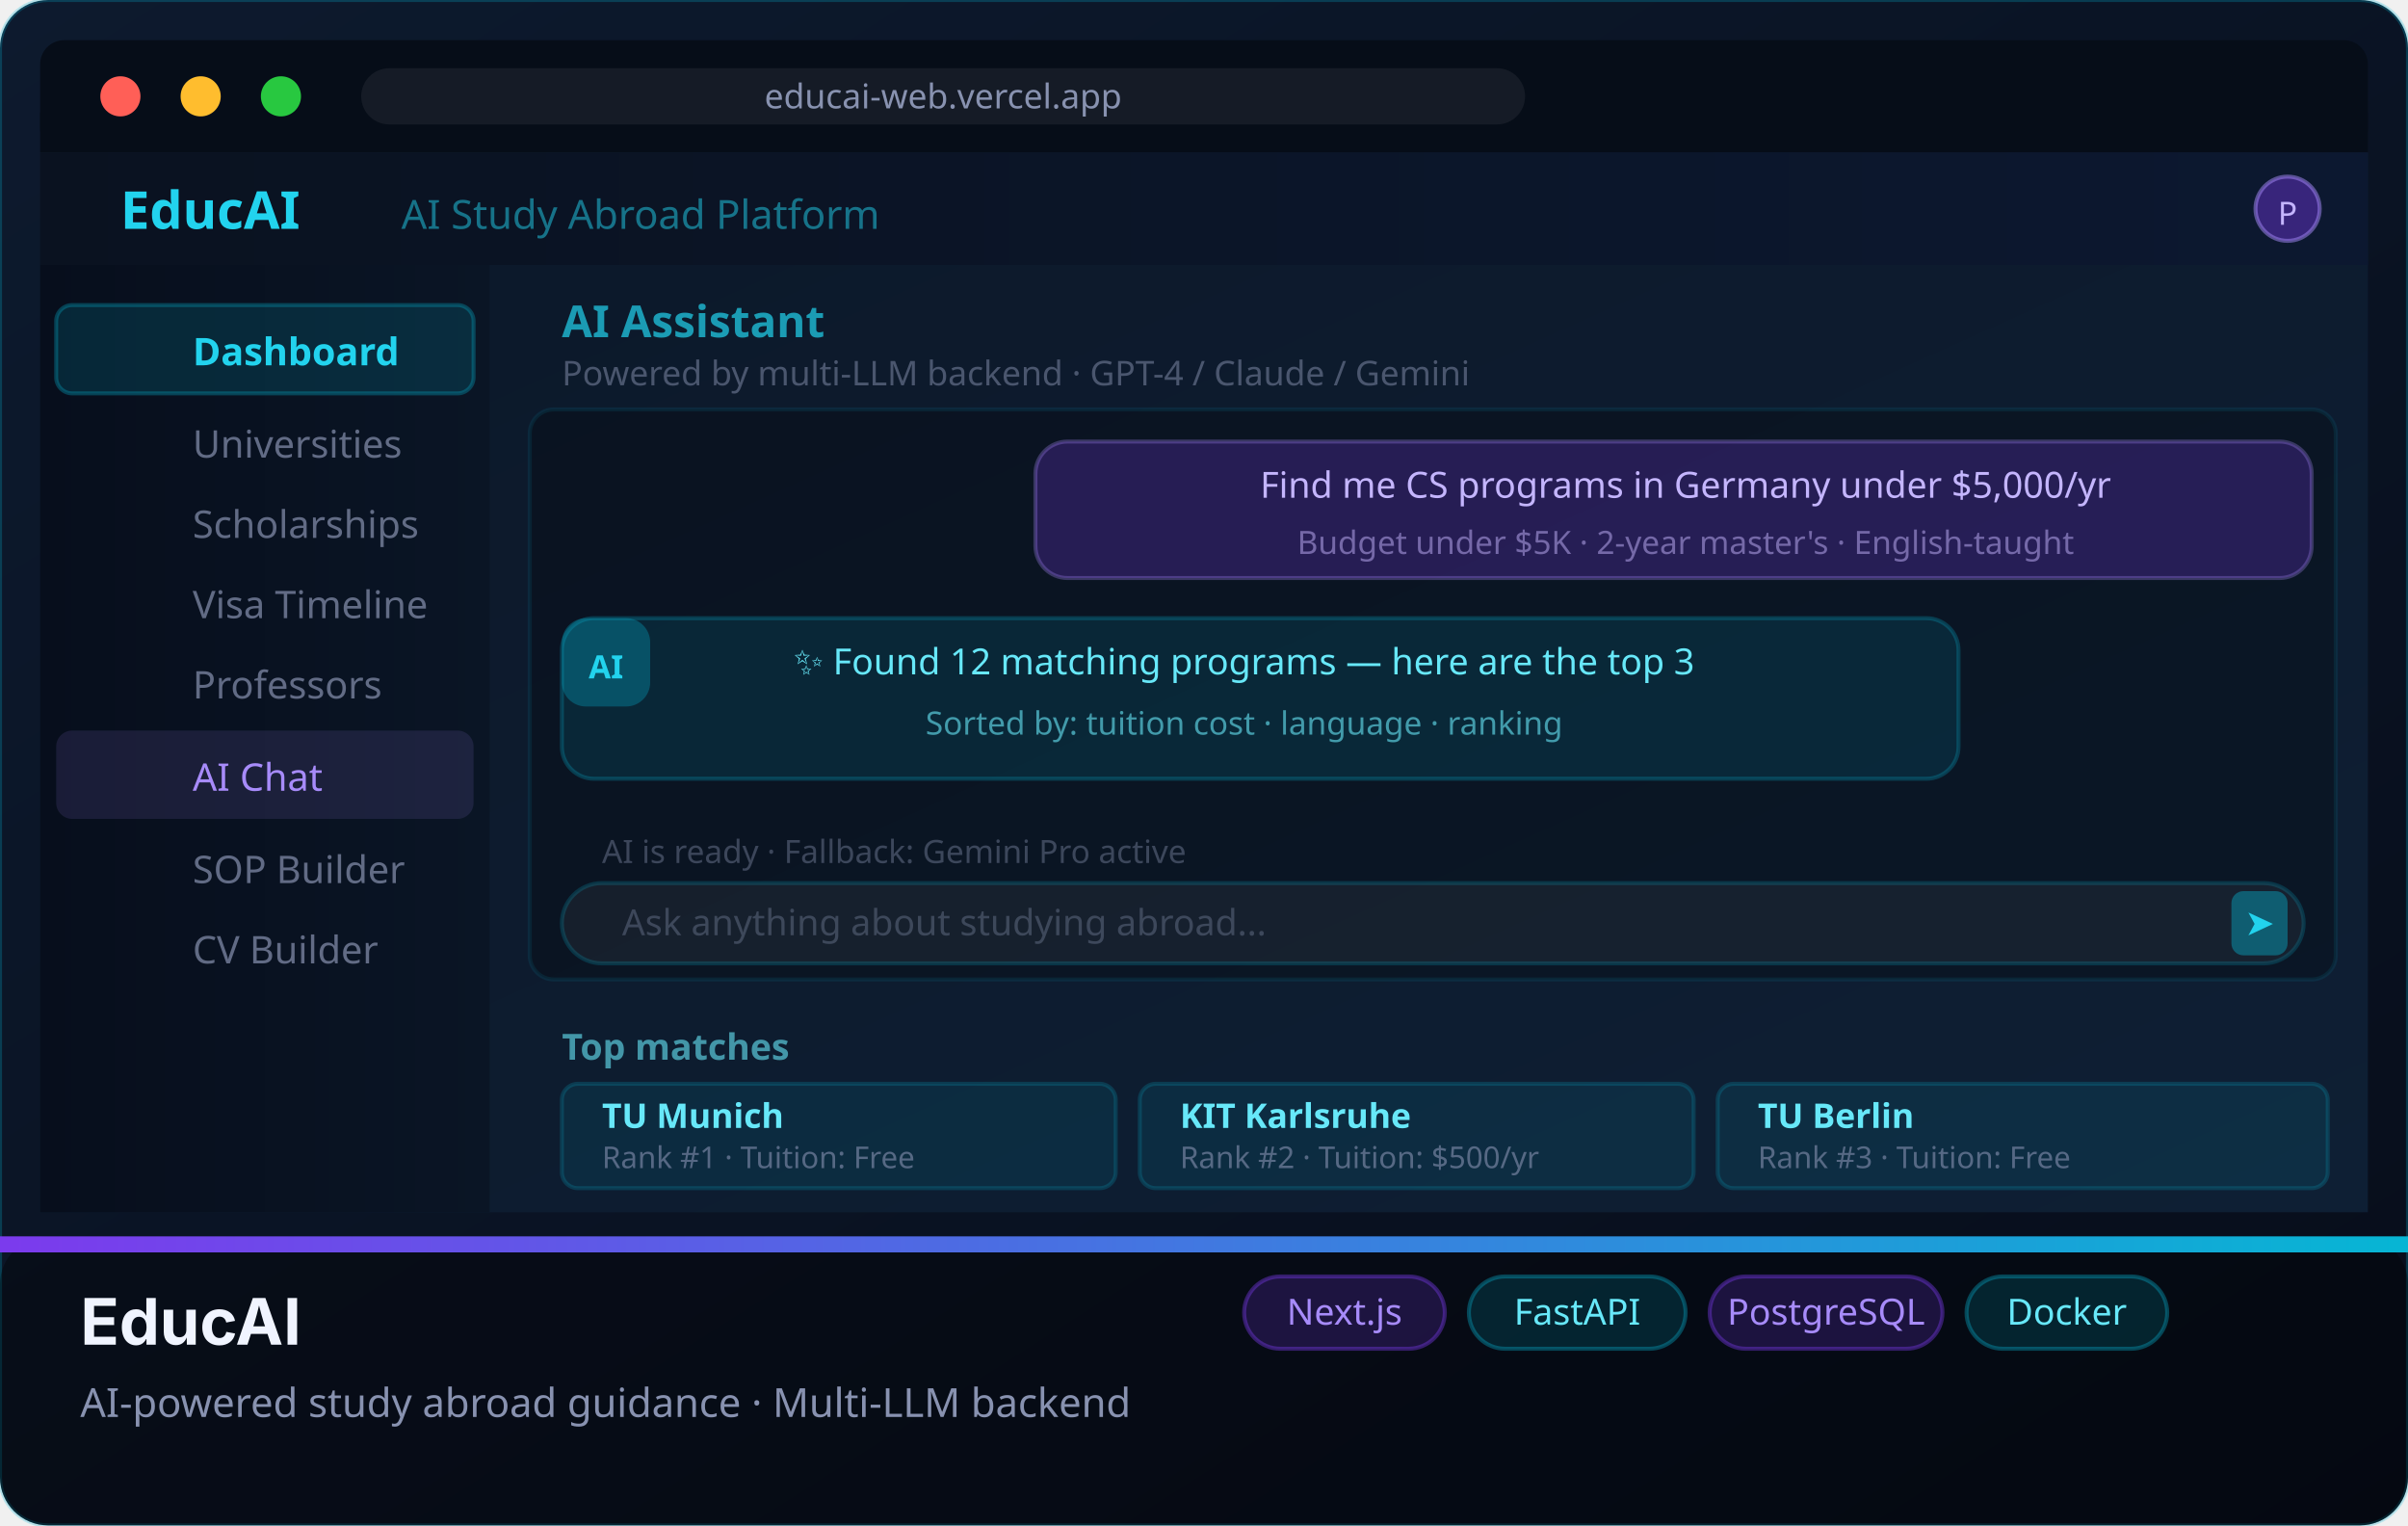
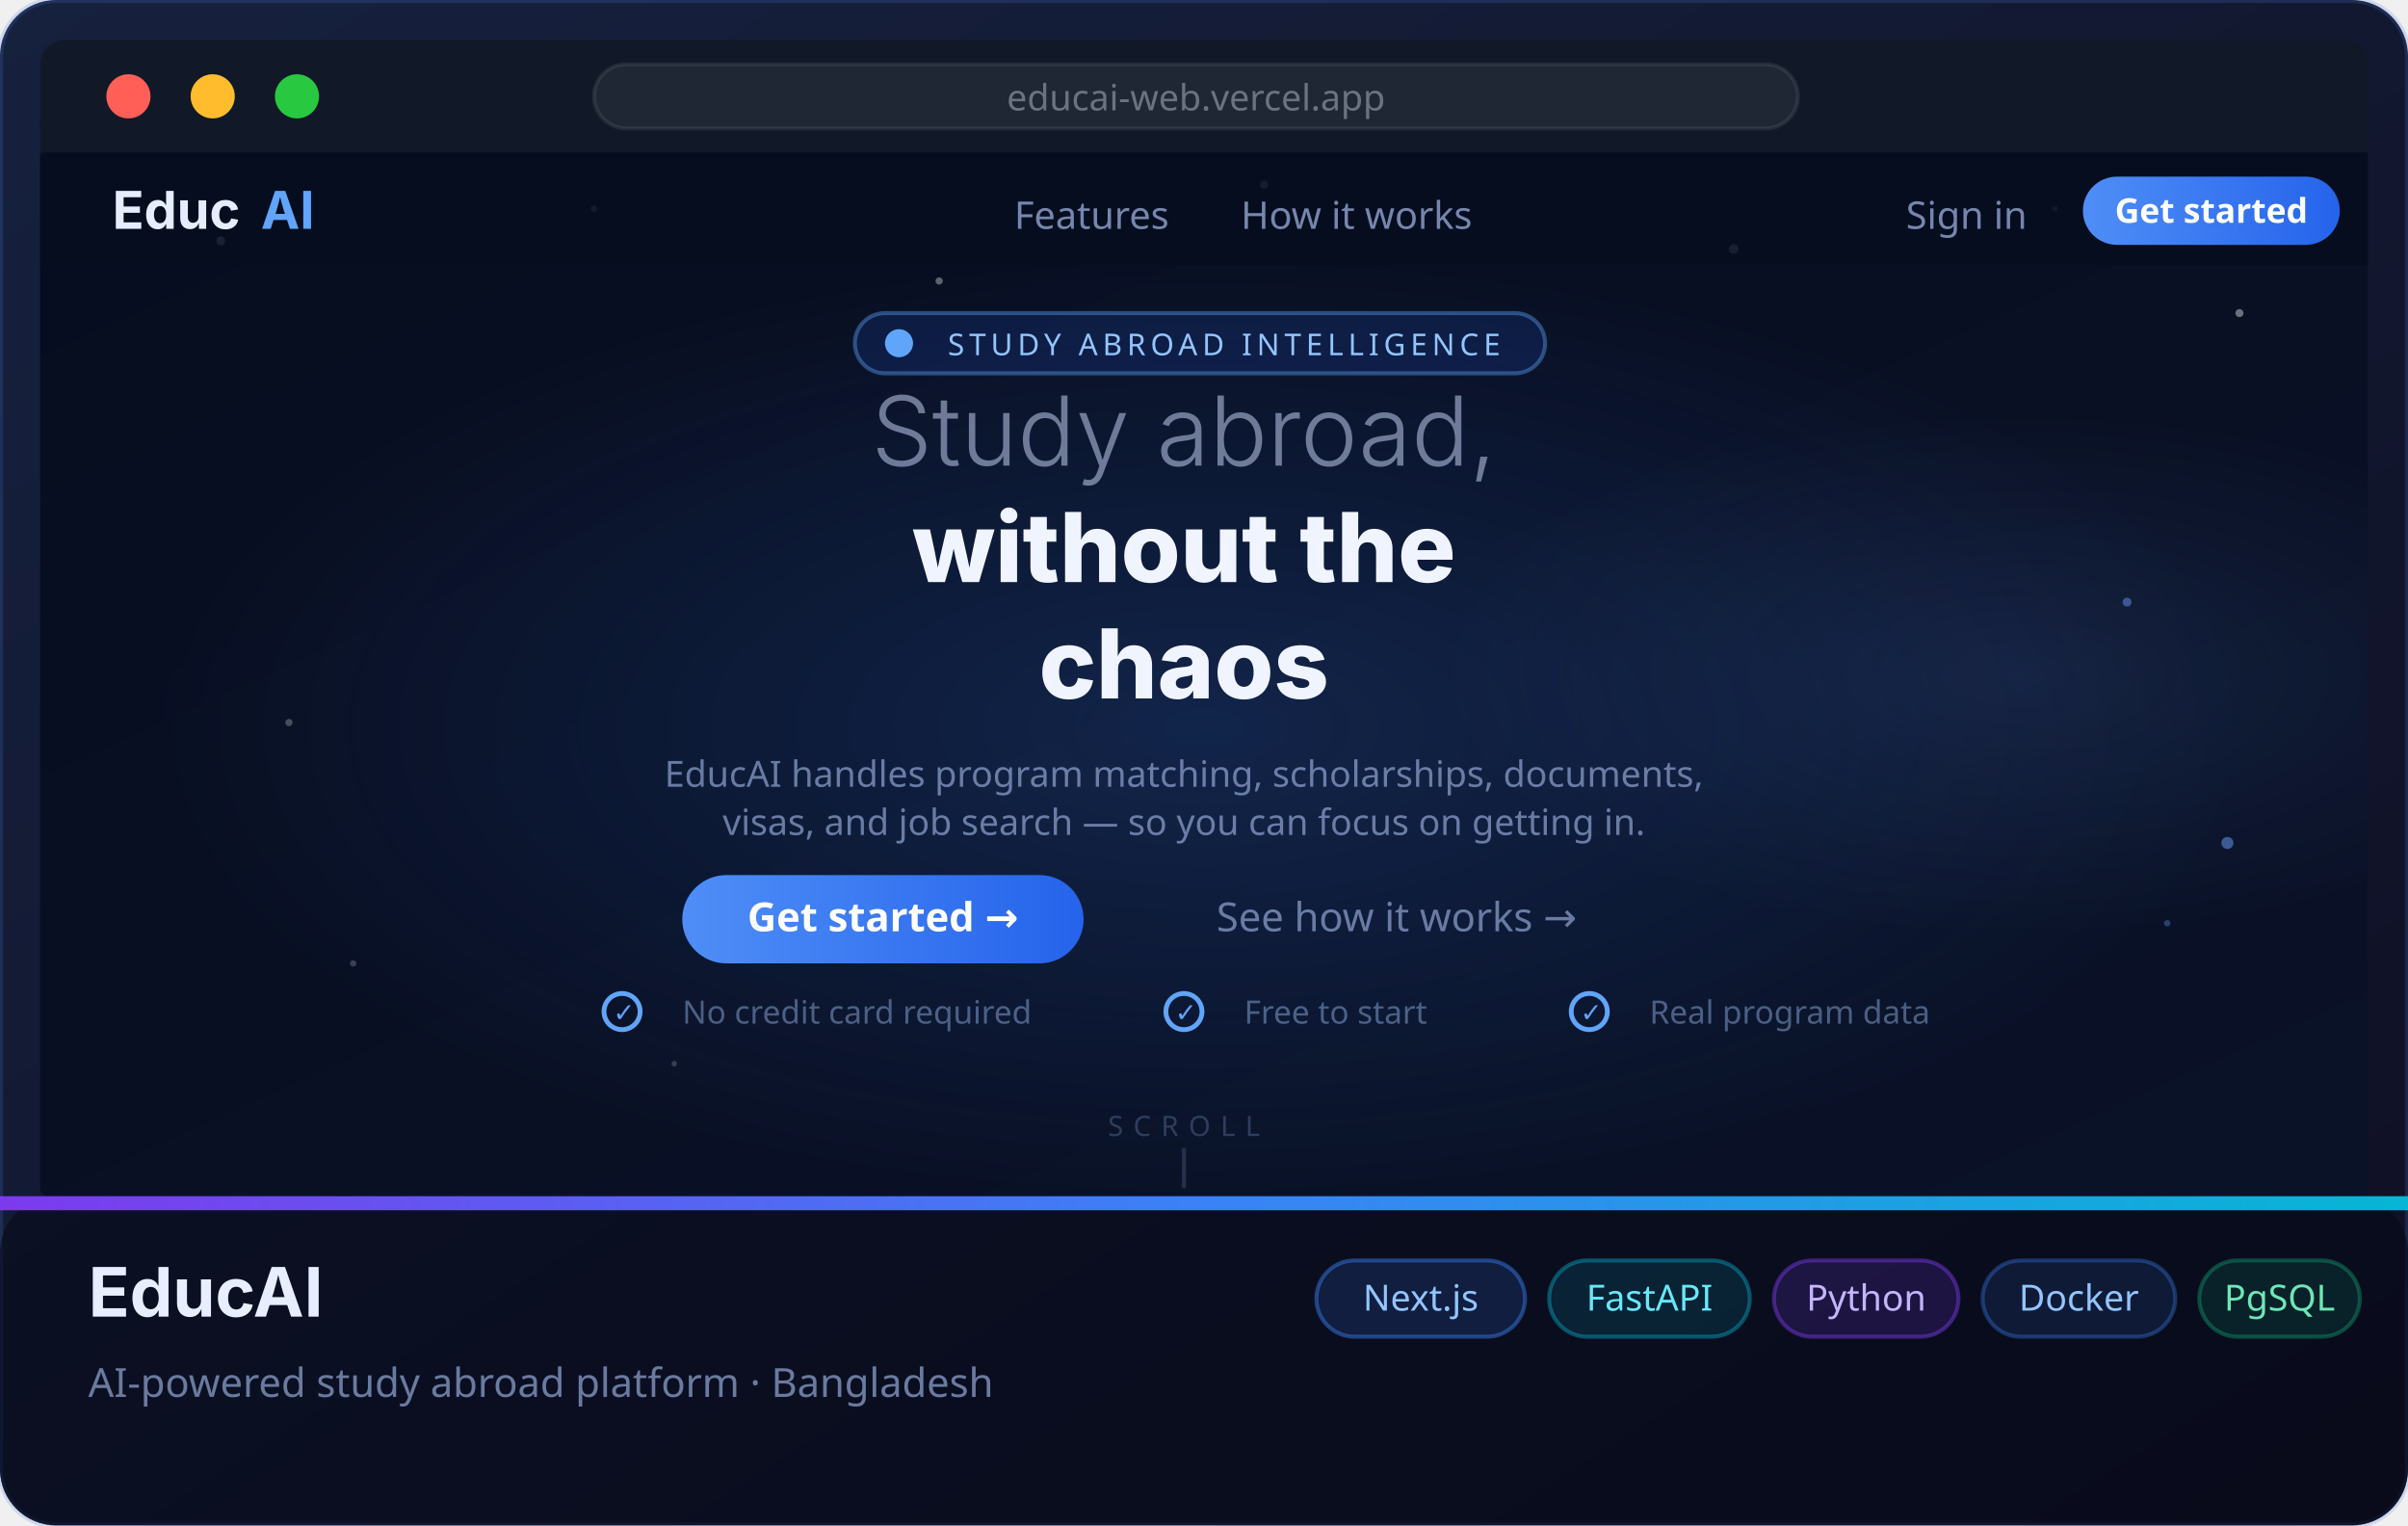
<svg xmlns="http://www.w3.org/2000/svg" width="600" height="380" viewBox="0 0 600 380">
  <defs>
-     <linearGradient id="eaOuter" x1="0%" y1="0%" x2="100%" y2="100%">
-       <stop offset="0%" stop-color="#0d1a2e" />
-       <stop offset="100%" stop-color="#070d1a" />
+     <linearGradient id="eaCard" x1="0%" y1="0%" x2="100%" y2="100%">
+       <stop offset="0%" stop-color="#16213e" />
+       <stop offset="100%" stop-color="#0f0f23" />
    </linearGradient>
-     <linearGradient id="eaSidebar" x1="0%" y1="0%" x2="100%" y2="0%">
-       <stop offset="0%" stop-color="#070e1c" />
-       <stop offset="100%" stop-color="#0a1525" />
+     <linearGradient id="eaBg" x1="0%" y1="0%" x2="100%" y2="100%">
+       <stop offset="0%" stop-color="#070d1f" />
+       <stop offset="100%" stop-color="#0a1228" />
    </linearGradient>
-     <linearGradient id="eaMain" x1="0%" y1="0%" x2="100%" y2="100%">
-       <stop offset="0%" stop-color="#0c1829" />
-       <stop offset="100%" stop-color="#0e1f34" />
+     <linearGradient id="eaBtn" x1="0%" y1="0%" x2="100%" y2="0%">
+       <stop offset="0%" stop-color="#4f8ef7" />
+       <stop offset="100%" stop-color="#2563eb" />
    </linearGradient>
-     <linearGradient id="eaPill" x1="0%" y1="0%" x2="100%" y2="0%">
+     <linearGradient id="eaStrip" x1="0%" y1="0%" x2="100%" y2="0%">
      <stop offset="0%" stop-color="#7c3aed" />
+       <stop offset="50%" stop-color="#3b82f6" />
      <stop offset="100%" stop-color="#06b6d4" />
    </linearGradient>
-     <linearGradient id="eaTopbar" x1="0%" y1="0%" x2="100%" y2="0%">
-       <stop offset="0%" stop-color="#0a1220" />
-       <stop offset="100%" stop-color="#0c1830" />
-     </linearGradient>
+     <radialGradient id="eaGlow" cx="50%" cy="55%" r="45%">
+       <stop offset="0%" stop-color="rgba(59,130,246,0.18)" />
+       <stop offset="100%" stop-color="rgba(59,130,246,0)" />
+     </radialGradient>
+     <radialGradient id="eaGlowRight" cx="85%" cy="50%" r="25%">
+       <stop offset="0%" stop-color="rgba(100,149,237,0.12)" />
+       <stop offset="100%" stop-color="rgba(100,149,237,0)" />
+     </radialGradient>
+     <clipPath id="eaClip">
+       <rect x="10" y="38" width="580" height="260" rx="2" />
+     </clipPath>
  </defs>
-   <rect width="600" height="380" rx="12" fill="url(#eaOuter)" stroke="rgba(6,182,212,0.25)" stroke-width="1" />
-   <rect x="10" y="10" width="580" height="28" rx="6" fill="#060d18" />
-   <rect x="10" y="28" width="580" height="10" fill="#060d18" />
-   <circle cx="30" cy="24" r="5" fill="#ff5f57" />
-   <circle cx="50" cy="24" r="5" fill="#ffbd2e" />
-   <circle cx="70" cy="24" r="5" fill="#28c840" />
-   <rect x="90" y="17" width="290" height="14" rx="7" fill="rgba(255,255,255,0.06)" />
-   <text x="235" y="27" font-family="system-ui, sans-serif" font-size="8.5" fill="#8892b0" text-anchor="middle">educai-web.vercel.app</text>
-   <rect x="10" y="38" width="580" height="264" fill="url(#eaMain)" />
-   <rect x="10" y="38" width="580" height="28" fill="url(#eaTopbar)" />
-   <text x="30" y="57" font-family="system-ui, sans-serif" font-size="13" font-weight="800" fill="#22d3ee">EducAI</text>
-   <text x="100" y="57" font-family="system-ui, sans-serif" font-size="10" fill="rgba(34,211,238,0.5)">AI Study Abroad Platform</text>
-   <circle cx="570" cy="52" r="8" fill="rgba(124,58,237,0.4)" stroke="rgba(167,139,250,0.5)" stroke-width="1" />
-   <text x="570" y="56" font-family="system-ui, sans-serif" font-size="8" fill="#c4b5fd" text-anchor="middle">P</text>
-   <rect x="10" y="66" width="112" height="236" fill="url(#eaSidebar)" />
-   <rect x="14" y="76" width="104" height="22" rx="4" fill="rgba(6,182,212,0.15)" stroke="rgba(6,182,212,0.3)" stroke-width="1" />
-   <text x="48" y="91" font-family="system-ui, sans-serif" font-size="9.5" font-weight="600" fill="#22d3ee">Dashboard</text>
-   <text x="48" y="114" font-family="system-ui, sans-serif" font-size="9.5" fill="rgba(136,146,176,0.7)">Universities</text>
-   <text x="48" y="134" font-family="system-ui, sans-serif" font-size="9.5" fill="rgba(136,146,176,0.7)">Scholarships</text>
-   <text x="48" y="154" font-family="system-ui, sans-serif" font-size="9.5" fill="rgba(136,146,176,0.7)">Visa Timeline</text>
-   <text x="48" y="174" font-family="system-ui, sans-serif" font-size="9.5" fill="rgba(136,146,176,0.7)">Professors</text>
-   <rect x="14" y="182" width="104" height="22" rx="4" fill="rgba(167,139,250,0.12)" />
-   <text x="48" y="197" font-family="system-ui, sans-serif" font-size="9.5" fill="#a78bfa">AI Chat</text>
-   <text x="48" y="220" font-family="system-ui, sans-serif" font-size="9.5" fill="rgba(136,146,176,0.7)">SOP Builder</text>
-   <text x="48" y="240" font-family="system-ui, sans-serif" font-size="9.5" fill="rgba(136,146,176,0.7)">CV Builder</text>
-   <text x="140" y="84" font-family="system-ui, sans-serif" font-size="11" font-weight="600" fill="rgba(34,211,238,0.7)">AI Assistant</text>
-   <text x="140" y="96" font-family="system-ui, sans-serif" font-size="8.5" fill="rgba(136,146,176,0.5)">Powered by multi-LLM backend · GPT-4 / Claude / Gemini</text>
-   <rect x="132" y="102" width="450" height="142" rx="6" fill="rgba(0,0,0,0.25)" stroke="rgba(6,182,212,0.1)" stroke-width="1" />
-   <rect x="258" y="110" width="318" height="34" rx="8" fill="rgba(124,58,237,0.25)" stroke="rgba(167,139,250,0.3)" stroke-width="1" />
-   <text x="420" y="124" font-family="system-ui, sans-serif" font-size="9" fill="#c4b5fd" text-anchor="middle">Find me CS programs in Germany under $5,000/yr</text>
-   <text x="420" y="138" font-family="system-ui, sans-serif" font-size="8" fill="rgba(196,181,253,0.5)" text-anchor="middle">Budget under $5K · 2-year master's · English-taught</text>
-   <rect x="140" y="154" width="348" height="40" rx="8" fill="rgba(6,182,212,0.12)" stroke="rgba(6,182,212,0.25)" stroke-width="1" />
-   <text x="310" y="168" font-family="system-ui, sans-serif" font-size="9" fill="#67e8f9" text-anchor="middle">✨ Found 12 matching programs — here are the top 3</text>
-   <text x="310" y="183" font-family="system-ui, sans-serif" font-size="8" fill="rgba(103,232,249,0.6)" text-anchor="middle">Sorted by: tuition cost · language · ranking</text>
-   <rect x="140" y="154" width="22" height="22" rx="6" fill="rgba(6,182,212,0.3)" />
-   <text x="151" y="169" font-family="system-ui, sans-serif" font-size="8" font-weight="700" fill="#22d3ee" text-anchor="middle">AI</text>
-   <text x="150" y="215" font-family="system-ui, sans-serif" font-size="8" fill="rgba(136,146,176,0.4)">AI is ready · Fallback: Gemini Pro active</text>
-   <rect x="140" y="220" width="434" height="20" rx="10" fill="rgba(255,255,255,0.05)" stroke="rgba(6,182,212,0.2)" stroke-width="1" />
-   <text x="155" y="233" font-family="system-ui, sans-serif" font-size="9" fill="rgba(136,146,176,0.35)">Ask anything about studying abroad...</text>
-   <rect x="556" y="222" width="14" height="16" rx="3" fill="rgba(6,182,212,0.4)" />
-   <text x="563" y="233" font-family="system-ui, sans-serif" font-size="9" fill="#22d3ee" text-anchor="middle">➤</text>
-   <text x="140" y="264" font-family="system-ui, sans-serif" font-size="9" font-weight="600" fill="rgba(103,232,249,0.6)">Top matches</text>
-   <rect x="140" y="270" width="138" height="26" rx="4" fill="rgba(6,182,212,0.1)" stroke="rgba(6,182,212,0.2)" stroke-width="1" />
-   <text x="150" y="281" font-family="system-ui, sans-serif" font-size="8.5" font-weight="600" fill="#67e8f9">TU Munich</text>
-   <text x="150" y="291" font-family="system-ui, sans-serif" font-size="7.5" fill="rgba(136,146,176,0.6)">Rank #1 · Tuition: Free</text>
-   <rect x="284" y="270" width="138" height="26" rx="4" fill="rgba(6,182,212,0.1)" stroke="rgba(6,182,212,0.2)" stroke-width="1" />
-   <text x="294" y="281" font-family="system-ui, sans-serif" font-size="8.5" font-weight="600" fill="#67e8f9">KIT Karlsruhe</text>
-   <text x="294" y="291" font-family="system-ui, sans-serif" font-size="7.5" fill="rgba(136,146,176,0.6)">Rank #2 · Tuition: $500/yr</text>
-   <rect x="428" y="270" width="152" height="26" rx="4" fill="rgba(6,182,212,0.1)" stroke="rgba(6,182,212,0.2)" stroke-width="1" />
-   <text x="438" y="281" font-family="system-ui, sans-serif" font-size="8.5" font-weight="600" fill="#67e8f9">TU Berlin</text>
-   <text x="438" y="291" font-family="system-ui, sans-serif" font-size="7.5" fill="rgba(136,146,176,0.6)">Rank #3 · Tuition: Free</text>
-   <rect x="0" y="308" width="600" height="72" rx="12" fill="rgba(0,0,0,0.35)" />
-   <rect x="0" y="308" width="600" height="4" fill="url(#eaPill)" />
-   <text x="20" y="335" font-family="system-ui, -apple-system, sans-serif" font-size="16" font-weight="700" fill="#f0f4ff">EducAI</text>
-   <text x="20" y="353" font-family="system-ui, sans-serif" font-size="10" fill="#8892b0">AI-powered study abroad guidance · Multi-LLM backend</text>
-   <rect x="310" y="318" width="50" height="18" rx="9" fill="rgba(124,58,237,0.2)" stroke="rgba(124,58,237,0.4)" stroke-width="1" />
-   <text x="335" y="330" font-family="system-ui, sans-serif" font-size="9" fill="#a78bfa" text-anchor="middle">Next.js</text>
-   <rect x="366" y="318" width="54" height="18" rx="9" fill="rgba(6,182,212,0.15)" stroke="rgba(6,182,212,0.35)" stroke-width="1" />
-   <text x="393" y="330" font-family="system-ui, sans-serif" font-size="9" fill="#67e8f9" text-anchor="middle">FastAPI</text>
-   <rect x="426" y="318" width="58" height="18" rx="9" fill="rgba(124,58,237,0.2)" stroke="rgba(124,58,237,0.4)" stroke-width="1" />
-   <text x="455" y="330" font-family="system-ui, sans-serif" font-size="9" fill="#a78bfa" text-anchor="middle">PostgreSQL</text>
-   <rect x="490" y="318" width="50" height="18" rx="9" fill="rgba(6,182,212,0.15)" stroke="rgba(6,182,212,0.35)" stroke-width="1" />
-   <text x="515" y="330" font-family="system-ui, sans-serif" font-size="9" fill="#67e8f9" text-anchor="middle">Docker</text>
+   <rect width="600" height="380" rx="14" fill="url(#eaCard)" stroke="rgba(80,120,220,0.2)" stroke-width="1.5" />
+   <rect x="10" y="10" width="580" height="28" rx="6" fill="#111827" />
+   <rect x="10" y="30" width="580" height="8" fill="#111827" />
+   <circle cx="32" cy="24" r="5.5" fill="#ff5f57" />
+   <circle cx="53" cy="24" r="5.5" fill="#ffbd2e" />
+   <circle cx="74" cy="24" r="5.5" fill="#28c840" />
+   <rect x="148" y="16" width="300" height="16" rx="8" fill="rgba(255,255,255,0.06)" stroke="rgba(255,255,255,0.08)" stroke-width="1" />
+   <text x="298" y="27.5" font-family="system-ui, sans-serif" font-size="9" fill="#6b7280" text-anchor="middle">educai-web.vercel.app</text>
+   <rect x="10" y="38" width="580" height="260" fill="url(#eaBg)" clip-path="url(#eaClip)" />
+   <rect x="10" y="38" width="580" height="260" fill="url(#eaGlow)" clip-path="url(#eaClip)" />
+   <rect x="10" y="38" width="580" height="260" fill="url(#eaGlowRight)" clip-path="url(#eaClip)" />
+   <circle cx="55" cy="60" r="1.1" fill="rgba(255,255,255,0.55)" />
+   <circle cx="148" cy="52" r="0.8" fill="rgba(255,255,255,0.4)" />
+   <circle cx="234" cy="70" r="0.9" fill="rgba(255,255,255,0.35)" />
+   <circle cx="315" cy="46" r="1" fill="rgba(255,255,255,0.45)" />
+   <circle cx="432" cy="62" r="1.2" fill="rgba(255,255,255,0.5)" />
+   <circle cx="512" cy="52" r="0.7" fill="rgba(255,255,255,0.3)" />
+   <circle cx="558" cy="78" r="1" fill="rgba(255,255,255,0.4)" />
+   <circle cx="72" cy="180" r="0.9" fill="rgba(255,255,255,0.25)" />
+   <circle cx="530" cy="150" r="1.1" fill="rgba(100,149,237,0.5)" />
+   <circle cx="555" cy="210" r="1.5" fill="rgba(100,149,237,0.55)" />
+   <circle cx="540" cy="230" r="0.8" fill="rgba(100,149,237,0.35)" />
+   <circle cx="88" cy="240" r="0.8" fill="rgba(255,255,255,0.2)" />
+   <circle cx="168" cy="265" r="0.7" fill="rgba(255,255,255,0.18)" />
+   <rect x="10" y="38" width="580" height="28" fill="rgba(7,13,31,0.85)" />
+   <text x="28" y="57" font-family="system-ui, -apple-system, sans-serif" font-size="13" font-weight="700" fill="#e5eeff">Educ</text>
+   <text x="65" y="57" font-family="system-ui, -apple-system, sans-serif" font-size="13" font-weight="700" fill="#60a5fa">AI</text>
+   <text x="272" y="57" font-family="system-ui, sans-serif" font-size="9.5" fill="rgba(156,175,220,0.75)" text-anchor="middle">Features</text>
+   <text x="338" y="57" font-family="system-ui, sans-serif" font-size="9.5" fill="rgba(156,175,220,0.75)" text-anchor="middle">How it works</text>
+   <text x="490" y="57" font-family="system-ui, sans-serif" font-size="9.5" fill="rgba(156,175,220,0.75)" text-anchor="middle">Sign in</text>
+   <rect x="519" y="44" width="64" height="17" rx="8.5" fill="url(#eaBtn)" />
+   <text x="551" y="55.5" font-family="system-ui, sans-serif" font-size="8.5" font-weight="600" fill="#fff" text-anchor="middle">Get started</text>
+   <rect x="213" y="78" width="172" height="15" rx="7.5" fill="rgba(37,99,235,0.15)" stroke="rgba(96,165,250,0.4)" stroke-width="1" />
+   <circle cx="224" cy="85.5" r="3.5" fill="#60a5fa" />
+   <text x="305" y="88.5" font-family="system-ui, sans-serif" font-size="7.5" fill="#93c5fd" text-anchor="middle" letter-spacing="1.2">STUDY ABROAD INTELLIGENCE</text>
+   <text x="295" y="116" font-family="system-ui, -apple-system, sans-serif" font-size="24" font-weight="300" fill="rgba(210,225,255,0.5)" text-anchor="middle">Study abroad,</text>
+   <text x="295" y="145" font-family="system-ui, -apple-system, sans-serif" font-size="24" font-weight="800" fill="#f0f4ff" text-anchor="middle">without the</text>
+   <text x="295" y="174" font-family="system-ui, -apple-system, sans-serif" font-size="24" font-weight="800" fill="#f0f4ff" text-anchor="middle">chaos</text>
+   <text x="295" y="196" font-family="system-ui, sans-serif" font-size="9" fill="rgba(156,175,220,0.65)" text-anchor="middle">EducAI handles program matching, scholarships, documents,</text>
+   <text x="295" y="208" font-family="system-ui, sans-serif" font-size="9" fill="rgba(156,175,220,0.65)" text-anchor="middle">visas, and job search — so you can focus on getting in.</text>
+   <rect x="170" y="218" width="100" height="22" rx="11" fill="url(#eaBtn)" />
+   <text x="220" y="232" font-family="system-ui, sans-serif" font-size="10" font-weight="600" fill="#fff" text-anchor="middle">Get started →</text>
+   <text x="348" y="232" font-family="system-ui, sans-serif" font-size="10" fill="rgba(156,175,220,0.65)" text-anchor="middle">See how it works →</text>
+   <circle cx="155" cy="252" r="4.5" fill="none" stroke="#60a5fa" stroke-width="1.2" />
+   <text x="155.5" y="254.5" font-family="system-ui, sans-serif" font-size="6.5" fill="#60a5fa" text-anchor="middle">✓</text>
+   <text x="170" y="255" font-family="system-ui, sans-serif" font-size="8" fill="rgba(140,170,220,0.5)">No credit card required</text>
+   <circle cx="295" cy="252" r="4.5" fill="none" stroke="#60a5fa" stroke-width="1.2" />
+   <text x="295.5" y="254.5" font-family="system-ui, sans-serif" font-size="6.5" fill="#60a5fa" text-anchor="middle">✓</text>
+   <text x="310" y="255" font-family="system-ui, sans-serif" font-size="8" fill="rgba(140,170,220,0.5)">Free to start</text>
+   <circle cx="396" cy="252" r="4.5" fill="none" stroke="#60a5fa" stroke-width="1.2" />
+   <text x="396.5" y="254.5" font-family="system-ui, sans-serif" font-size="6.5" fill="#60a5fa" text-anchor="middle">✓</text>
+   <text x="411" y="255" font-family="system-ui, sans-serif" font-size="8" fill="rgba(140,170,220,0.5)">Real program data</text>
+   <text x="295" y="283" font-family="system-ui, sans-serif" font-size="7" fill="rgba(140,170,220,0.28)" text-anchor="middle" letter-spacing="2.5">SCROLL</text>
+   <line x1="295" y1="286" x2="295" y2="296" stroke="rgba(140,170,220,0.2)" stroke-width="1" />
+   <rect x="0" y="298" width="600" height="82" rx="14" fill="rgba(5,8,20,0.55)" />
+   <rect x="0" y="298" width="600" height="3.5" fill="url(#eaStrip)" />
+   <text x="22" y="328" font-family="system-ui, -apple-system, sans-serif" font-size="17" font-weight="700" fill="#e8eeff">EducAI</text>
+   <text x="22" y="348" font-family="system-ui, sans-serif" font-size="10" fill="#6b7a9f">AI-powered study abroad platform · Bangladesh</text>
+   <rect x="328" y="314" width="52" height="19" rx="9.5" fill="rgba(59,130,246,0.15)" stroke="rgba(59,130,246,0.45)" stroke-width="1" />
+   <text x="354" y="326.5" font-family="system-ui, sans-serif" font-size="9" fill="#93c5fd" text-anchor="middle">Next.js</text>
+   <rect x="386" y="314" width="50" height="19" rx="9.5" fill="rgba(6,182,212,0.13)" stroke="rgba(6,182,212,0.4)" stroke-width="1" />
+   <text x="411" y="326.5" font-family="system-ui, sans-serif" font-size="9" fill="#67e8f9" text-anchor="middle">FastAPI</text>
+   <rect x="442" y="314" width="46" height="19" rx="9.5" fill="rgba(124,58,237,0.18)" stroke="rgba(124,58,237,0.45)" stroke-width="1" />
+   <text x="465" y="326.5" font-family="system-ui, sans-serif" font-size="9" fill="#c4b5fd" text-anchor="middle">Python</text>
+   <rect x="494" y="314" width="48" height="19" rx="9.5" fill="rgba(59,130,246,0.12)" stroke="rgba(59,130,246,0.35)" stroke-width="1" />
+   <text x="518" y="326.5" font-family="system-ui, sans-serif" font-size="9" fill="#93c5fd" text-anchor="middle">Docker</text>
+   <rect x="548" y="314" width="40" height="19" rx="9.5" fill="rgba(16,185,129,0.12)" stroke="rgba(16,185,129,0.35)" stroke-width="1" />
+   <text x="568" y="326.5" font-family="system-ui, sans-serif" font-size="9" fill="#6ee7b7" text-anchor="middle">PgSQL</text>
</svg>
